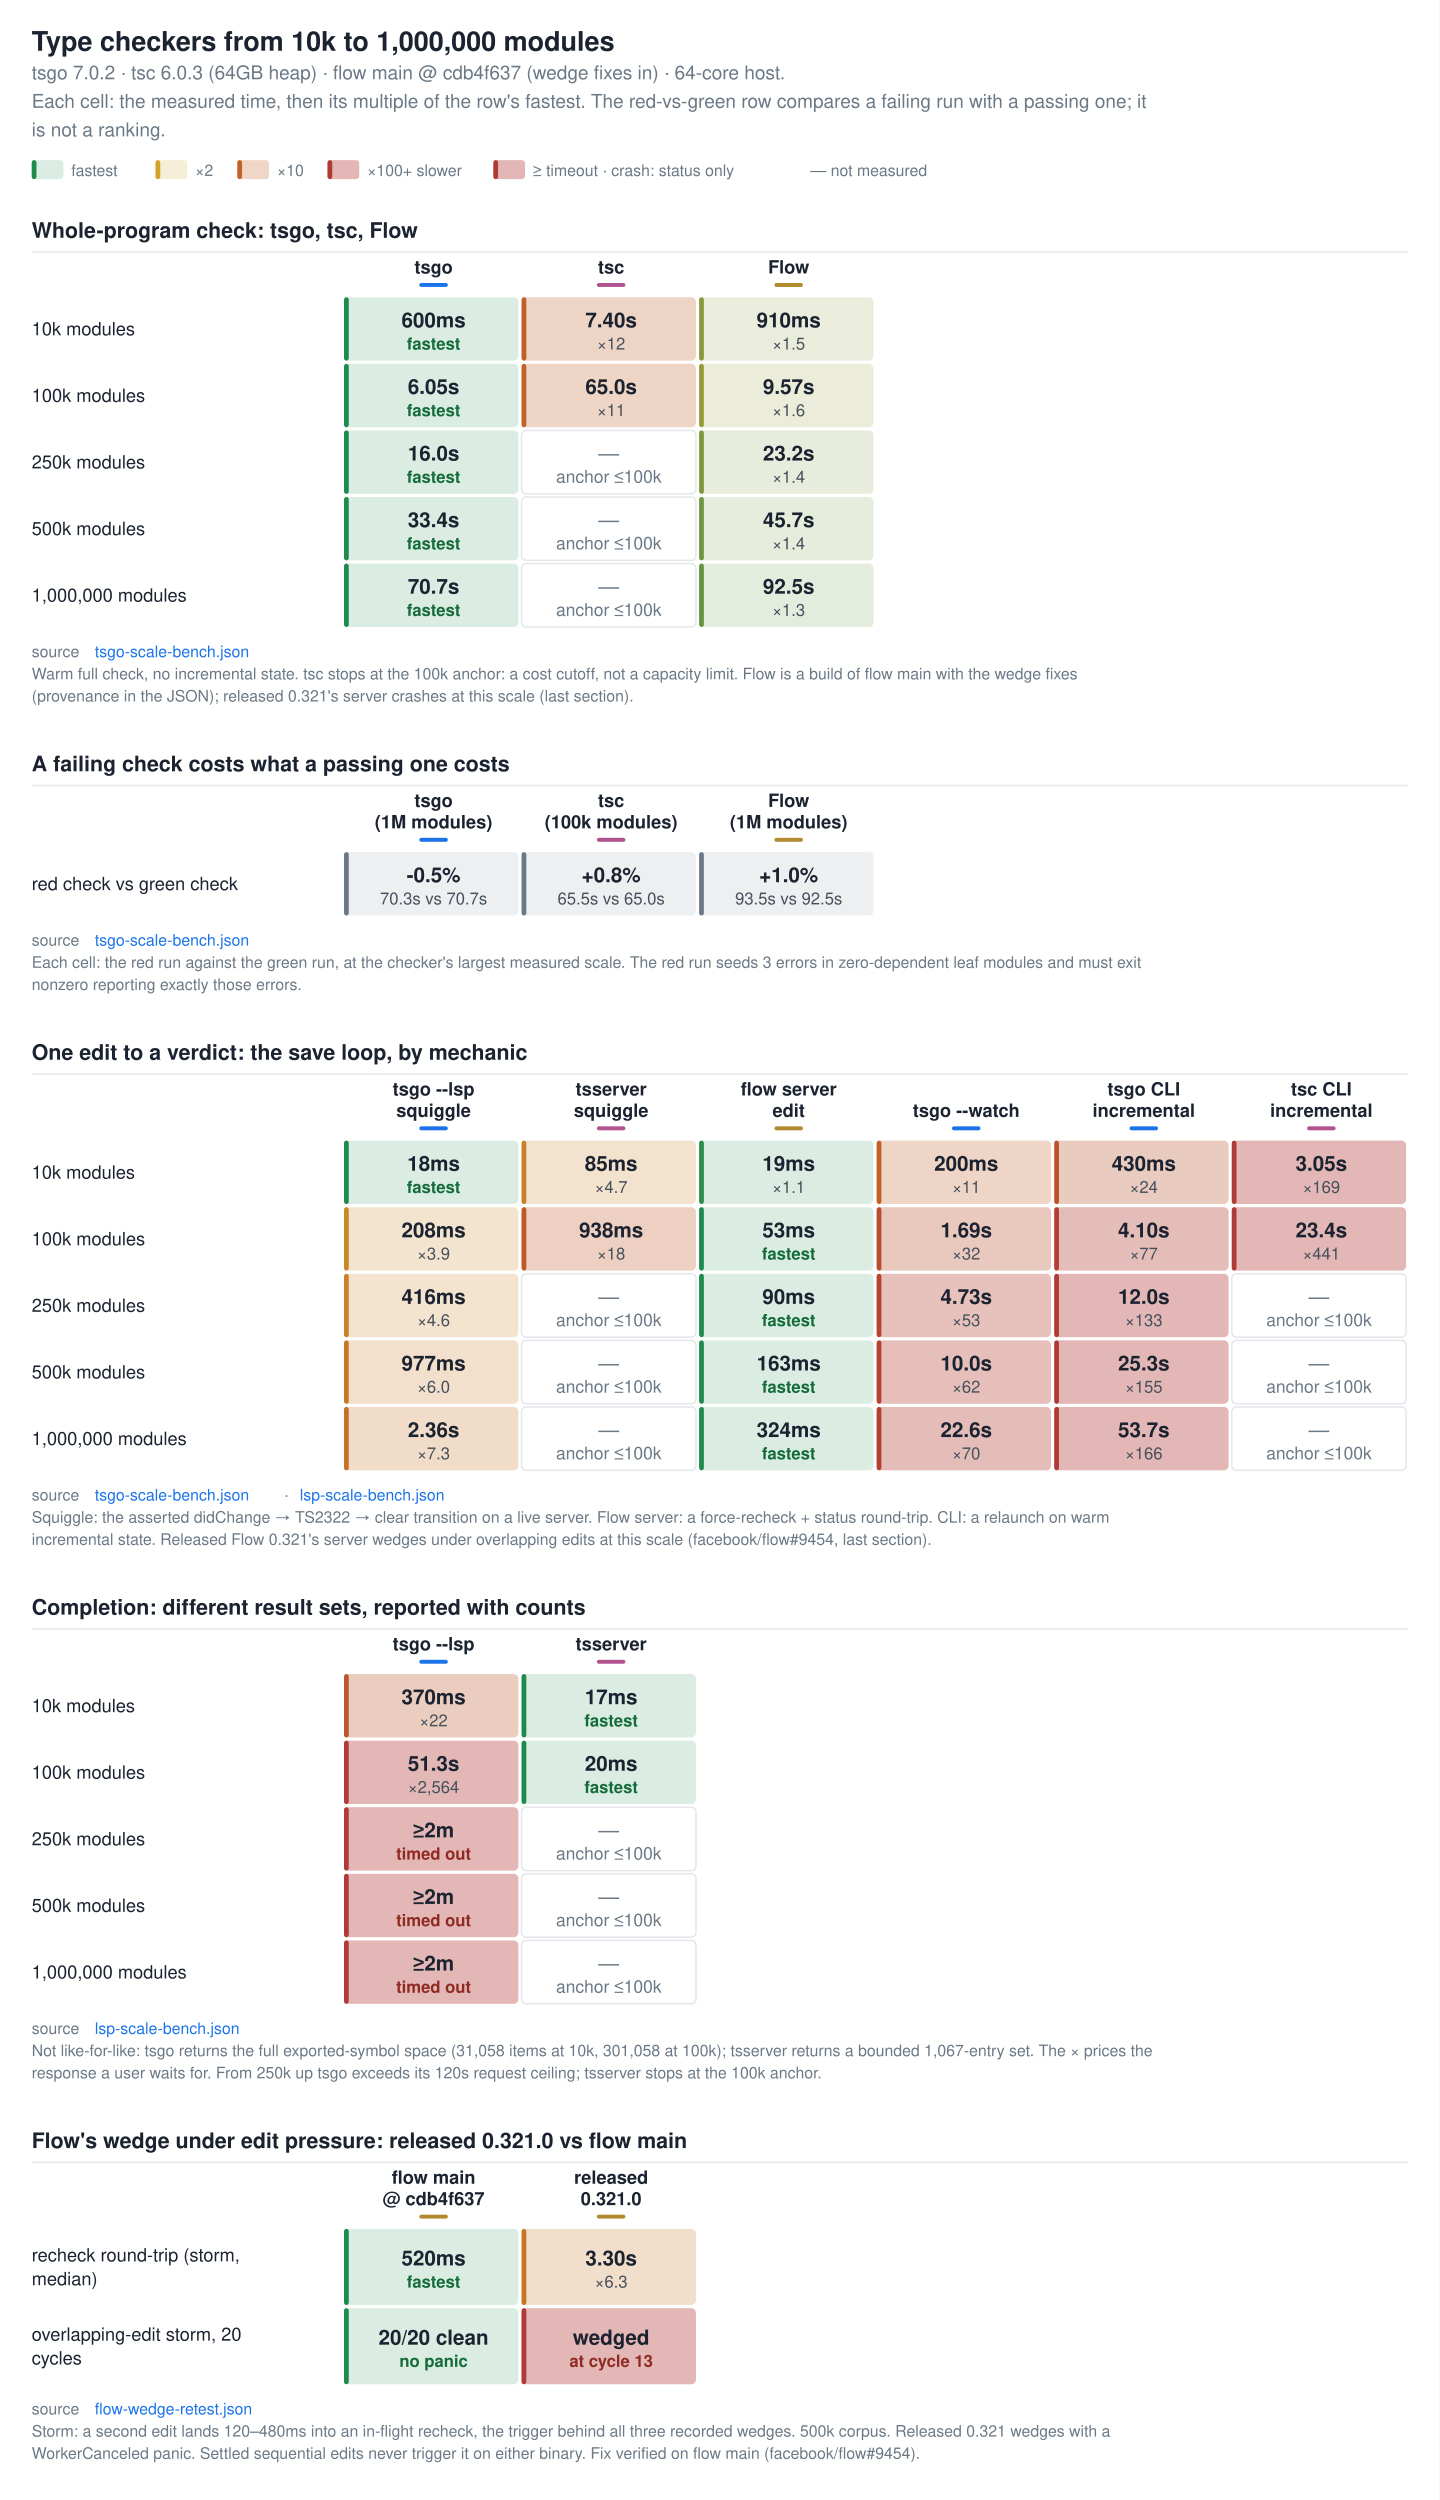
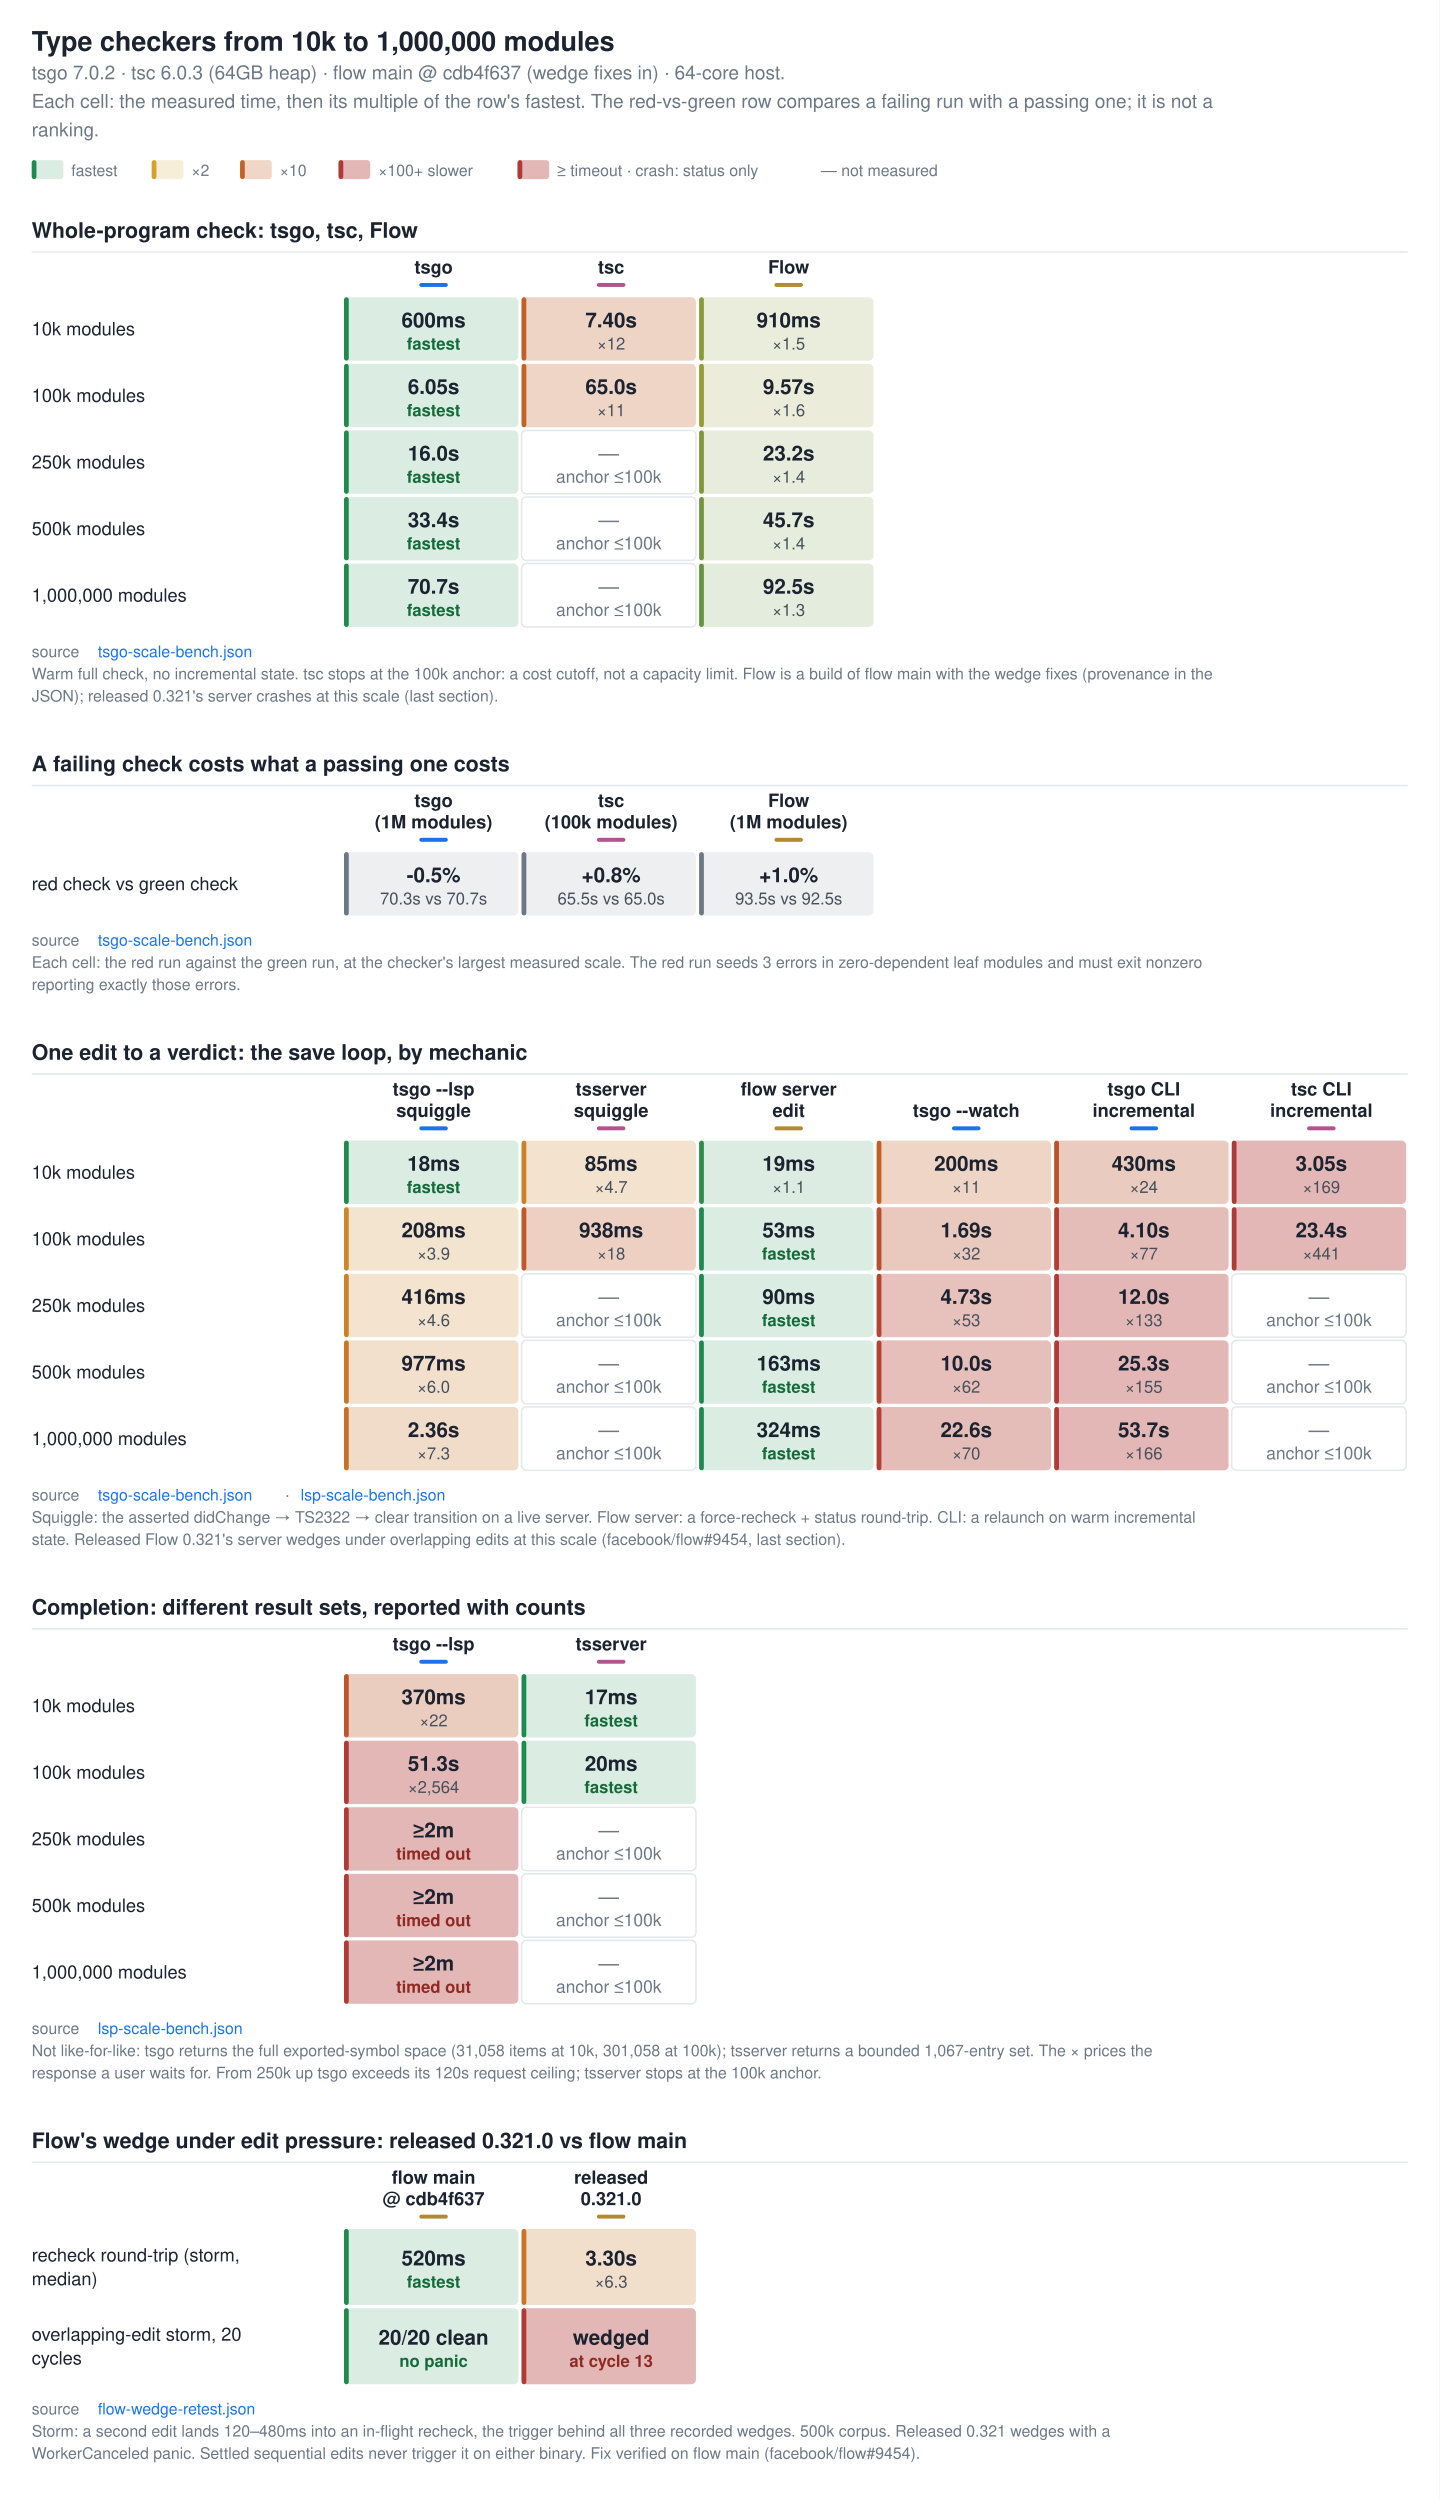
<svg xmlns="http://www.w3.org/2000/svg" width="908" height="1577" viewBox="0 0 908 1577" role="img" aria-label="Type checkers at scale, 10k to one million modules: whole-program check (tsgo vs tsc vs Flow), the red-gate premium, the one-edit save loop by mechanic, completion, and Flow's wedge under edit pressure; each cell shows its measured time and its multiple of the row's fastest." font-family="system-ui,-apple-system,Segoe UI,Helvetica,Arial,sans-serif" style="font-variant-numeric:tabular-nums">
  <style>@media (prefers-color-scheme: dark){
rect[fill="#ffffff"]{fill:#0d1117}
text[fill="#1c2330"]{fill:#e2e7ec}
text[fill="#6b7885"]{fill:#9aa6b1}
text[fill="#1a73e8"]{fill:#6ba3f5}
line[stroke="#e4e8ec"]{stroke:#2b333c}
rect[stroke="#e4e8ec"]{stroke:#39424c}
rect[fill="#e4e8ec"]{fill:#2b333c}
line[stroke="#6b7885"],path[stroke="#6b7885"],polyline[stroke="#6b7885"]{stroke:#8b98a4}
path[fill="#6b7885"]{fill:#8b98a4}
- rect[fill="#eef3fb"]{fill:#1f2f45}rect[stroke="#b9cdec"]{stroke:#3d5a85}
- rect[fill="#f0faf5"]{fill:#173029}rect[stroke="#a9d8bd"]{stroke:#2e6b52}
- rect[fill="#fdf3ef"]{fill:#331f18}rect[stroke="#e4b9a6"]{stroke:#7a4630}
- rect[fill="#fbf6e9"]{fill:#c9a13b;fill-opacity:.14}rect[stroke="#eee3bb"]{stroke:#7a6224}
- rect[fill="#e4b9a6"]{fill:#7a4630}
+ line[stroke="#8794a1"],path[stroke="#8794a1"],polyline[stroke="#8794a1"]{stroke:#6f7c88}
+ path[fill="#8794a1"]{fill:#6f7c88}
+ circle[stroke="#8794a1"]{stroke:#6f7c88}rect[stroke="#8794a1"]{stroke:#6f7c88}circle[fill="#8794a1"]{fill:#6f7c88}
+ rect[fill="#f3f6fb"]{fill:#172435}rect[stroke="#c5d4ea"]{stroke:#34507a}rect[fill="#c5d4ea"]{fill:#34507a}
+ rect[fill="#f1f9f4"]{fill:#13281f}rect[stroke="#b2d8c1"]{stroke:#2c6049}rect[fill="#b2d8c1"]{fill:#2c6049}
+ rect[fill="#fcf4f0"]{fill:#2b1b15}rect[stroke="#e2c0b0"]{stroke:#6c4232}rect[fill="#e2c0b0"]{fill:#6c4232}
+ rect[fill="#fbf7ea"]{fill:#2a2414}rect[stroke="#e6d8a8"]{stroke:#6e5a24}rect[fill="#e6d8a8"]{fill:#6e5a24}
+ rect[fill="#eff1f4"]{fill:#1a2029}rect[stroke="#b8c0ca"]{stroke:#465260}rect[fill="#b8c0ca"]{fill:#465260}
+ rect[fill="#e8f4f6"]{fill:#0f2529}rect[stroke="#a6d0d9"]{stroke:#2a6470}rect[fill="#a6d0d9"]{fill:#2a6470}
+ rect[fill="#3f4b5b"]{fill:#c3cfdc}
+ circle[fill="#ffffff"]{fill:#0d1117}
text[fill="#146b3a"]{fill:#5cc48c}
text[fill="#46505b"]{fill:#aab4be}
text[fill="#8f2a23"]{fill:#f0847b}
polyline[stroke="#3a4656"]{stroke:#a7b6c8}circle[fill="#3a4656"],rect[fill="#3a4656"]{fill:#a7b6c8}
text[fill="#3a4656"]{fill:#a7b6c8}
}</style>
  <rect width="908" height="1577" fill="#ffffff" />
  <text x="20" y="32" font-size="17" fill="#1c2330" font-weight="650">Type checkers from 10k to 1,000,000 modules</text>
  <text x="20" y="50" font-size="12" fill="#6b7885">tsgo 7.0.2 · tsc 6.0.3 (64GB heap) · flow main @ cdb4f637 (wedge fixes in) · 64-core host.</text>
-   <text x="20" y="68" font-size="12" fill="#6b7885">Each cell: the measured time, then its multiple of the row's fastest. The red-vs-green row compares a failing run with a passing one; it</text>
-   <text x="20" y="86" font-size="12" fill="#6b7885">is not a ranking.</text>
+   <text x="20" y="68" font-size="12" fill="#6b7885">Each cell: the measured time, then its multiple of the row's fastest. The red-vs-green row compares a failing run with a passing one; it is not a</text>
+   <text x="20" y="86" font-size="12" fill="#6b7885">ranking.</text>
  <rect x="20" y="101" width="20" height="12" rx="2" fill="rgba(31,138,77,0.16)" />
  <rect x="20" y="101" width="3" height="12" rx="1.5" fill="rgb(31,138,77)" />
  <text x="45" y="111" font-size="10" fill="#6b7885">fastest</text>
-   <rect x="98.1" y="101" width="20" height="12" rx="2" fill="rgba(209,163,43,0.19)" />
-   <rect x="98.1" y="101" width="3" height="12" rx="1.5" fill="rgb(209,163,43)" />
-   <text x="123.1" y="111" font-size="10" fill="#6b7885">×2</text>
-   <rect x="149.7" y="101" width="20" height="12" rx="2" fill="rgba(194,99,37,0.26)" />
-   <rect x="149.7" y="101" width="3" height="12" rx="1.5" fill="rgb(194,99,37)" />
-   <text x="174.7" y="111" font-size="10" fill="#6b7885">×10</text>
-   <rect x="206.6" y="101" width="20" height="12" rx="2" fill="rgba(176,58,54,0.36)" />
-   <rect x="206.6" y="101" width="3" height="12" rx="1.5" fill="rgb(176,58,54)" />
-   <text x="231.6" y="111" font-size="10" fill="#6b7885">×100+ slower</text>
-   <rect x="311.2" y="101" width="20" height="12" rx="2" fill="rgba(176,58,54,0.36)" />
-   <rect x="311.2" y="101" width="3" height="12" rx="1.5" fill="rgb(176,58,54)" />
-   <text x="336.2" y="111" font-size="10" fill="#6b7885">≥ timeout · crash: status only</text>
-   <text x="511.2" y="111" font-size="10" fill="#6b7885">—  not measured</text>
+   <rect x="95.68" y="101" width="20" height="12" rx="2" fill="rgba(209,163,43,0.19)" />
+   <rect x="95.68" y="101" width="3" height="12" rx="1.5" fill="rgb(209,163,43)" />
+   <text x="120.68" y="111" font-size="10" fill="#6b7885">×2</text>
+   <rect x="151.43" y="101" width="20" height="12" rx="2" fill="rgba(194,99,37,0.26)" />
+   <rect x="151.43" y="101" width="3" height="12" rx="1.5" fill="rgb(194,99,37)" />
+   <text x="176.43" y="111" font-size="10" fill="#6b7885">×10</text>
+   <rect x="213.55" y="101" width="20" height="12" rx="2" fill="rgba(176,58,54,0.36)" />
+   <rect x="213.55" y="101" width="3" height="12" rx="1.5" fill="rgb(176,58,54)" />
+   <text x="238.55" y="111" font-size="10" fill="#6b7885">×100+ slower</text>
+   <rect x="326.46" y="101" width="20" height="12" rx="2" fill="rgba(176,58,54,0.36)" />
+   <rect x="326.46" y="101" width="3" height="12" rx="1.5" fill="rgb(176,58,54)" />
+   <text x="351.46" y="111" font-size="10" fill="#6b7885">≥ timeout · crash: status only</text>
+   <text x="517.863" y="111" font-size="10" fill="#6b7885">—  not measured</text>
  <text x="20" y="150" font-size="13.5" fill="#1c2330" font-weight="650">Whole-program check: tsgo, tsc, Flow</text>
  <line x1="20" y1="159" x2="888" y2="159" stroke="#e4e8ec" />
  <text x="273.5" y="172.5" font-size="11.5" fill="#1c2330" font-weight="650" text-anchor="middle">tsgo</text>
  <rect x="264.5" y="178.5" width="18" height="2.5" rx="1.25" fill="#1a73e8" />
  <text x="385.5" y="172.5" font-size="11.5" fill="#1c2330" font-weight="650" text-anchor="middle">tsc</text>
  <rect x="376.5" y="178.5" width="18" height="2.5" rx="1.25" fill="#b2538f" />
  <text x="497.5" y="172.5" font-size="11.5" fill="#1c2330" font-weight="650" text-anchor="middle">Flow</text>
  <rect x="488.5" y="178.5" width="18" height="2.5" rx="1.25" fill="#b28a2f" />
  <text x="20" y="211.5" font-size="11.5" fill="#1c2330">10k modules</text>
  <rect x="217" y="187.5" width="110" height="40" rx="3" fill="rgba(31,138,77,0.16)" />
  <rect x="217" y="187.5" width="3" height="40" rx="1.5" fill="rgb(31,138,77)" />
  <text x="273.5" y="206.5" font-size="13" fill="#1c2330" font-weight="650" text-anchor="middle">600ms</text>
  <text x="273.5" y="220.5" font-size="10.5" fill="#146b3a" font-weight="600" text-anchor="middle">fastest</text>
  <rect x="329" y="187.5" width="110" height="40" rx="3" fill="rgba(192,95,39,0.269)" />
  <rect x="329" y="187.5" width="3" height="40" rx="1.5" fill="rgb(192,95,39)" />
  <text x="385.5" y="206.5" font-size="13" fill="#1c2330" font-weight="650" text-anchor="middle">7.40s</text>
  <text x="385.5" y="220.5" font-size="10.5" fill="#46505b" text-anchor="middle">×12</text>
  <rect x="441" y="187.5" width="110" height="40" rx="3" fill="rgba(138,153,57,0.178)" />
  <rect x="441" y="187.5" width="3" height="40" rx="1.5" fill="rgb(138,153,57)" />
  <text x="497.5" y="206.5" font-size="13" fill="#1c2330" font-weight="650" text-anchor="middle">910ms</text>
  <text x="497.5" y="220.5" font-size="10.5" fill="#46505b" text-anchor="middle">×1.5</text>
  <text x="20" y="253.5" font-size="11.5" fill="#1c2330">100k modules</text>
  <rect x="217" y="229.5" width="110" height="40" rx="3" fill="rgba(31,138,77,0.16)" />
  <rect x="217" y="229.5" width="3" height="40" rx="1.5" fill="rgb(31,138,77)" />
  <text x="273.5" y="248.5" font-size="13" fill="#1c2330" font-weight="650" text-anchor="middle">6.05s</text>
  <text x="273.5" y="262.5" font-size="10.5" fill="#146b3a" font-weight="600" text-anchor="middle">fastest</text>
  <rect x="329" y="229.5" width="110" height="40" rx="3" fill="rgba(193,98,38,0.263)" />
  <rect x="329" y="229.5" width="3" height="40" rx="1.5" fill="rgb(193,98,38)" />
  <text x="385.5" y="248.5" font-size="13" fill="#1c2330" font-weight="650" text-anchor="middle">65.0s</text>
  <text x="385.5" y="262.5" font-size="10.5" fill="#46505b" text-anchor="middle">×11</text>
  <rect x="441" y="229.5" width="110" height="40" rx="3" fill="rgba(149,155,55,0.18)" />
  <rect x="441" y="229.5" width="3" height="40" rx="1.5" fill="rgb(149,155,55)" />
  <text x="497.5" y="248.5" font-size="13" fill="#1c2330" font-weight="650" text-anchor="middle">9.57s</text>
  <text x="497.5" y="262.5" font-size="10.5" fill="#46505b" text-anchor="middle">×1.6</text>
  <text x="20" y="295.5" font-size="11.5" fill="#1c2330">250k modules</text>
  <rect x="217" y="271.5" width="110" height="40" rx="3" fill="rgba(31,138,77,0.16)" />
  <rect x="217" y="271.5" width="3" height="40" rx="1.5" fill="rgb(31,138,77)" />
  <text x="273.5" y="290.5" font-size="13" fill="#1c2330" font-weight="650" text-anchor="middle">16.0s</text>
  <text x="273.5" y="304.5" font-size="10.5" fill="#146b3a" font-weight="600" text-anchor="middle">fastest</text>
  <rect x="329" y="271.5" width="110" height="40" rx="3" fill="none" stroke="#e4e8ec" />
  <text x="384" y="290.5" font-size="13" fill="#6b7885" text-anchor="middle">—</text>
  <text x="384" y="304.5" font-size="11" fill="#6b7885" text-anchor="middle">anchor ≤100k</text>
  <rect x="441" y="271.5" width="110" height="40" rx="3" fill="rgba(126,151,59,0.176)" />
  <rect x="441" y="271.5" width="3" height="40" rx="1.5" fill="rgb(126,151,59)" />
  <text x="497.5" y="290.5" font-size="13" fill="#1c2330" font-weight="650" text-anchor="middle">23.2s</text>
  <text x="497.5" y="304.5" font-size="10.5" fill="#46505b" text-anchor="middle">×1.4</text>
  <text x="20" y="337.5" font-size="11.5" fill="#1c2330">500k modules</text>
  <rect x="217" y="313.5" width="110" height="40" rx="3" fill="rgba(31,138,77,0.16)" />
  <rect x="217" y="313.5" width="3" height="40" rx="1.5" fill="rgb(31,138,77)" />
  <text x="273.5" y="332.5" font-size="13" fill="#1c2330" font-weight="650" text-anchor="middle">33.4s</text>
  <text x="273.5" y="346.5" font-size="10.5" fill="#146b3a" font-weight="600" text-anchor="middle">fastest</text>
  <rect x="329" y="313.5" width="110" height="40" rx="3" fill="none" stroke="#e4e8ec" />
  <text x="384" y="332.5" font-size="13" fill="#6b7885" text-anchor="middle">—</text>
  <text x="384" y="346.5" font-size="11" fill="#6b7885" text-anchor="middle">anchor ≤100k</text>
  <rect x="441" y="313.5" width="110" height="40" rx="3" fill="rgba(112,149,62,0.174)" />
  <rect x="441" y="313.5" width="3" height="40" rx="1.5" fill="rgb(112,149,62)" />
  <text x="497.5" y="332.5" font-size="13" fill="#1c2330" font-weight="650" text-anchor="middle">45.7s</text>
  <text x="497.5" y="346.5" font-size="10.5" fill="#46505b" text-anchor="middle">×1.4</text>
  <text x="20" y="379.5" font-size="11.5" fill="#1c2330">1,000,000 modules</text>
  <rect x="217" y="355.5" width="110" height="40" rx="3" fill="rgba(31,138,77,0.16)" />
  <rect x="217" y="355.5" width="3" height="40" rx="1.5" fill="rgb(31,138,77)" />
  <text x="273.5" y="374.5" font-size="13" fill="#1c2330" font-weight="650" text-anchor="middle">70.7s</text>
  <text x="273.5" y="388.5" font-size="10.5" fill="#146b3a" font-weight="600" text-anchor="middle">fastest</text>
  <rect x="329" y="355.5" width="110" height="40" rx="3" fill="none" stroke="#e4e8ec" />
  <text x="384" y="374.5" font-size="13" fill="#6b7885" text-anchor="middle">—</text>
  <text x="384" y="388.5" font-size="11" fill="#6b7885" text-anchor="middle">anchor ≤100k</text>
  <rect x="441" y="355.5" width="110" height="40" rx="3" fill="rgba(100,148,64,0.172)" />
  <rect x="441" y="355.5" width="3" height="40" rx="1.5" fill="rgb(100,148,64)" />
  <text x="497.5" y="374.5" font-size="13" fill="#1c2330" font-weight="650" text-anchor="middle">92.5s</text>
  <text x="497.5" y="388.5" font-size="10.5" fill="#46505b" text-anchor="middle">×1.3</text>
  <text x="20" y="414.5" font-size="10" fill="#6b7885">source</text>
  <a href="../../bench/tsgo-scale-bench.json">
-     <text x="59.8" y="414.5" font-size="10" fill="#1a73e8">tsgo-scale-bench.json</text>
-   </a>
-   <text x="20" y="428.5" font-size="10" fill="#6b7885">Warm full check, no incremental state. tsc stops at the 100k anchor: a cost cutoff, not a capacity limit. Flow is a build of flow main with the wedge fixes</text>
-   <text x="20" y="442.5" font-size="10" fill="#6b7885">(provenance in the JSON); released 0.321's server crashes at this scale (last section).</text>
+     <text x="61.74" y="414.5" font-size="10" fill="#1a73e8">tsgo-scale-bench.json</text>
+   </a>
+   <text x="20" y="428.5" font-size="10" fill="#6b7885">Warm full check, no incremental state. tsc stops at the 100k anchor: a cost cutoff, not a capacity limit. Flow is a build of flow main with the wedge fixes (provenance in the</text>
+   <text x="20" y="442.5" font-size="10" fill="#6b7885">JSON); released 0.321's server crashes at this scale (last section).</text>
  <text x="20" y="486.5" font-size="13.5" fill="#1c2330" font-weight="650">A failing check costs what a passing one costs</text>
  <line x1="20" y1="495.5" x2="888" y2="495.5" stroke="#e4e8ec" />
  <text x="273.5" y="509" font-size="11.5" fill="#1c2330" font-weight="650" text-anchor="middle">tsgo</text>
  <text x="273.5" y="522.5" font-size="11.5" fill="#1c2330" font-weight="650" text-anchor="middle">(1M modules)</text>
  <rect x="264.5" y="528.5" width="18" height="2.5" rx="1.25" fill="#1a73e8" />
  <text x="385.5" y="509" font-size="11.5" fill="#1c2330" font-weight="650" text-anchor="middle">tsc</text>
  <text x="385.5" y="522.5" font-size="11.5" fill="#1c2330" font-weight="650" text-anchor="middle">(100k modules)</text>
  <rect x="376.5" y="528.5" width="18" height="2.5" rx="1.25" fill="#b2538f" />
  <text x="497.5" y="509" font-size="11.5" fill="#1c2330" font-weight="650" text-anchor="middle">Flow</text>
  <text x="497.5" y="522.5" font-size="11.5" fill="#1c2330" font-weight="650" text-anchor="middle">(1M modules)</text>
  <rect x="488.5" y="528.5" width="18" height="2.5" rx="1.25" fill="#b28a2f" />
  <text x="20" y="561.5" font-size="11.5" fill="#1c2330">red check vs green check</text>
  <rect x="217" y="537.5" width="110" height="40" rx="3" fill="rgba(107,120,133,0.12)" />
  <rect x="217" y="537.5" width="3" height="40" rx="1.5" fill="rgb(107,120,133)" />
  <text x="273.5" y="556.5" font-size="13" fill="#1c2330" font-weight="650" text-anchor="middle">-0.5%</text>
  <text x="273.5" y="570.5" font-size="10.5" fill="#46505b" text-anchor="middle">70.3s vs 70.7s</text>
  <rect x="329" y="537.5" width="110" height="40" rx="3" fill="rgba(107,120,133,0.12)" />
  <rect x="329" y="537.5" width="3" height="40" rx="1.5" fill="rgb(107,120,133)" />
  <text x="385.5" y="556.5" font-size="13" fill="#1c2330" font-weight="650" text-anchor="middle">+0.8%</text>
  <text x="385.5" y="570.5" font-size="10.5" fill="#46505b" text-anchor="middle">65.5s vs 65.0s</text>
  <rect x="441" y="537.5" width="110" height="40" rx="3" fill="rgba(107,120,133,0.12)" />
  <rect x="441" y="537.5" width="3" height="40" rx="1.5" fill="rgb(107,120,133)" />
  <text x="497.5" y="556.5" font-size="13" fill="#1c2330" font-weight="650" text-anchor="middle">+1.0%</text>
  <text x="497.5" y="570.5" font-size="10.5" fill="#46505b" text-anchor="middle">93.5s vs 92.5s</text>
  <text x="20" y="596.5" font-size="10" fill="#6b7885">source</text>
  <a href="../../bench/tsgo-scale-bench.json">
-     <text x="59.8" y="596.5" font-size="10" fill="#1a73e8">tsgo-scale-bench.json</text>
-   </a>
-   <text x="20" y="610.5" font-size="10" fill="#6b7885">Each cell: the red run against the green run, at the checker's largest measured scale. The red run seeds 3 errors in zero-dependent leaf modules and must exit</text>
-   <text x="20" y="624.5" font-size="10" fill="#6b7885">nonzero reporting exactly those errors.</text>
+     <text x="61.74" y="596.5" font-size="10" fill="#1a73e8">tsgo-scale-bench.json</text>
+   </a>
+   <text x="20" y="610.5" font-size="10" fill="#6b7885">Each cell: the red run against the green run, at the checker's largest measured scale. The red run seeds 3 errors in zero-dependent leaf modules and must exit nonzero</text>
+   <text x="20" y="624.5" font-size="10" fill="#6b7885">reporting exactly those errors.</text>
  <text x="20" y="668.5" font-size="13.5" fill="#1c2330" font-weight="650">One edit to a verdict: the save loop, by mechanic</text>
  <line x1="20" y1="677.5" x2="888" y2="677.5" stroke="#e4e8ec" />
  <text x="273.5" y="691" font-size="11.5" fill="#1c2330" font-weight="650" text-anchor="middle">tsgo --lsp</text>
  <text x="273.5" y="704.5" font-size="11.5" fill="#1c2330" font-weight="650" text-anchor="middle">squiggle</text>
  <rect x="264.5" y="710.5" width="18" height="2.5" rx="1.25" fill="#1a73e8" />
  <text x="385.5" y="691" font-size="11.5" fill="#1c2330" font-weight="650" text-anchor="middle">tsserver</text>
  <text x="385.5" y="704.5" font-size="11.5" fill="#1c2330" font-weight="650" text-anchor="middle">squiggle</text>
  <rect x="376.5" y="710.5" width="18" height="2.5" rx="1.25" fill="#b2538f" />
  <text x="497.5" y="691" font-size="11.5" fill="#1c2330" font-weight="650" text-anchor="middle">flow server</text>
  <text x="497.5" y="704.5" font-size="11.5" fill="#1c2330" font-weight="650" text-anchor="middle">edit</text>
  <rect x="488.5" y="710.5" width="18" height="2.5" rx="1.25" fill="#b28a2f" />
  <text x="609.5" y="704.5" font-size="11.5" fill="#1c2330" font-weight="650" text-anchor="middle">tsgo --watch</text>
  <rect x="600.5" y="710.5" width="18" height="2.5" rx="1.25" fill="#1a73e8" />
  <text x="721.5" y="691" font-size="11.5" fill="#1c2330" font-weight="650" text-anchor="middle">tsgo CLI</text>
  <text x="721.5" y="704.5" font-size="11.5" fill="#1c2330" font-weight="650" text-anchor="middle">incremental</text>
  <rect x="712.5" y="710.5" width="18" height="2.5" rx="1.25" fill="#1a73e8" />
  <text x="833.5" y="691" font-size="11.5" fill="#1c2330" font-weight="650" text-anchor="middle">tsc CLI</text>
  <text x="833.5" y="704.5" font-size="11.5" fill="#1c2330" font-weight="650" text-anchor="middle">incremental</text>
  <rect x="824.5" y="710.5" width="18" height="2.5" rx="1.25" fill="#b2538f" />
  <text x="20" y="743.5" font-size="11.5" fill="#1c2330">10k modules</text>
  <rect x="217" y="719.5" width="110" height="40" rx="3" fill="rgba(31,138,77,0.16)" />
  <rect x="217" y="719.5" width="3" height="40" rx="1.5" fill="rgb(31,138,77)" />
  <text x="273.5" y="738.5" font-size="13" fill="#1c2330" font-weight="650" text-anchor="middle">18ms</text>
  <text x="273.5" y="752.5" font-size="10.5" fill="#146b3a" font-weight="600" text-anchor="middle">fastest</text>
  <rect x="329" y="719.5" width="110" height="40" rx="3" fill="rgba(201,129,40,0.227)" />
  <rect x="329" y="719.5" width="3" height="40" rx="1.5" fill="rgb(201,129,40)" />
  <text x="385.5" y="738.5" font-size="13" fill="#1c2330" font-weight="650" text-anchor="middle">85ms</text>
  <text x="385.5" y="752.5" font-size="10.5" fill="#46505b" text-anchor="middle">×4.7</text>
  <rect x="441" y="719.5" width="110" height="40" rx="3" fill="rgba(45,140,74,0.162)" />
  <rect x="441" y="719.5" width="3" height="40" rx="1.5" fill="rgb(45,140,74)" />
  <text x="497.5" y="738.5" font-size="13" fill="#1c2330" font-weight="650" text-anchor="middle">19ms</text>
  <text x="497.5" y="752.5" font-size="10.5" fill="#46505b" text-anchor="middle">×1.1</text>
  <rect x="553" y="719.5" width="110" height="40" rx="3" fill="rgba(193,97,38,0.265)" />
  <rect x="553" y="719.5" width="3" height="40" rx="1.5" fill="rgb(193,97,38)" />
  <text x="609.5" y="738.5" font-size="13" fill="#1c2330" font-weight="650" text-anchor="middle">200ms</text>
  <text x="609.5" y="752.5" font-size="10.5" fill="#46505b" text-anchor="middle">×11</text>
  <rect x="665" y="719.5" width="110" height="40" rx="3" fill="rgba(187,83,43,0.298)" />
  <rect x="665" y="719.5" width="3" height="40" rx="1.5" fill="rgb(187,83,43)" />
  <text x="721.5" y="738.5" font-size="13" fill="#1c2330" font-weight="650" text-anchor="middle">430ms</text>
  <text x="721.5" y="752.5" font-size="10.5" fill="#46505b" text-anchor="middle">×24</text>
  <rect x="777" y="719.5" width="110" height="40" rx="3" fill="rgba(176,58,54,0.36)" />
  <rect x="777" y="719.5" width="3" height="40" rx="1.5" fill="rgb(176,58,54)" />
  <text x="833.5" y="738.5" font-size="13" fill="#1c2330" font-weight="650" text-anchor="middle">3.05s</text>
  <text x="833.5" y="752.5" font-size="10.5" fill="#46505b" text-anchor="middle">×169</text>
  <text x="20" y="785.5" font-size="11.5" fill="#1c2330">100k modules</text>
  <rect x="217" y="761.5" width="110" height="40" rx="3" fill="rgba(203,136,40,0.219)" />
  <rect x="217" y="761.5" width="3" height="40" rx="1.5" fill="rgb(203,136,40)" />
  <text x="273.5" y="780.5" font-size="13" fill="#1c2330" font-weight="650" text-anchor="middle">208ms</text>
  <text x="273.5" y="794.5" font-size="10.5" fill="#46505b" text-anchor="middle">×3.9</text>
  <rect x="329" y="761.5" width="110" height="40" rx="3" fill="rgba(190,89,41,0.285)" />
  <rect x="329" y="761.5" width="3" height="40" rx="1.5" fill="rgb(190,89,41)" />
  <text x="385.5" y="780.5" font-size="13" fill="#1c2330" font-weight="650" text-anchor="middle">938ms</text>
  <text x="385.5" y="794.5" font-size="10.5" fill="#46505b" text-anchor="middle">×18</text>
  <rect x="441" y="761.5" width="110" height="40" rx="3" fill="rgba(31,138,77,0.16)" />
  <rect x="441" y="761.5" width="3" height="40" rx="1.5" fill="rgb(31,138,77)" />
  <text x="497.5" y="780.5" font-size="13" fill="#1c2330" font-weight="650" text-anchor="middle">53ms</text>
  <text x="497.5" y="794.5" font-size="10.5" fill="#146b3a" font-weight="600" text-anchor="middle">fastest</text>
  <rect x="553" y="761.5" width="110" height="40" rx="3" fill="rgba(185,78,46,0.31)" />
  <rect x="553" y="761.5" width="3" height="40" rx="1.5" fill="rgb(185,78,46)" />
  <text x="609.5" y="780.5" font-size="13" fill="#1c2330" font-weight="650" text-anchor="middle">1.69s</text>
  <text x="609.5" y="794.5" font-size="10.5" fill="#46505b" text-anchor="middle">×32</text>
  <rect x="665" y="761.5" width="110" height="40" rx="3" fill="rgba(178,63,52,0.349)" />
  <rect x="665" y="761.5" width="3" height="40" rx="1.5" fill="rgb(178,63,52)" />
  <text x="721.5" y="780.5" font-size="13" fill="#1c2330" font-weight="650" text-anchor="middle">4.10s</text>
  <text x="721.5" y="794.5" font-size="10.5" fill="#46505b" text-anchor="middle">×77</text>
  <rect x="777" y="761.5" width="110" height="40" rx="3" fill="rgba(176,58,54,0.36)" />
  <rect x="777" y="761.5" width="3" height="40" rx="1.5" fill="rgb(176,58,54)" />
  <text x="833.5" y="780.5" font-size="13" fill="#1c2330" font-weight="650" text-anchor="middle">23.4s</text>
  <text x="833.5" y="794.5" font-size="10.5" fill="#46505b" text-anchor="middle">×441</text>
  <text x="20" y="827.5" font-size="11.5" fill="#1c2330">250k modules</text>
  <rect x="217" y="803.5" width="110" height="40" rx="3" fill="rgba(201,130,40,0.226)" />
  <rect x="217" y="803.5" width="3" height="40" rx="1.5" fill="rgb(201,130,40)" />
  <text x="273.5" y="822.5" font-size="13" fill="#1c2330" font-weight="650" text-anchor="middle">416ms</text>
  <text x="273.5" y="836.5" font-size="10.5" fill="#46505b" text-anchor="middle">×4.6</text>
  <rect x="329" y="803.5" width="110" height="40" rx="3" fill="none" stroke="#e4e8ec" />
  <text x="384" y="822.5" font-size="13" fill="#6b7885" text-anchor="middle">—</text>
  <text x="384" y="836.5" font-size="11" fill="#6b7885" text-anchor="middle">anchor ≤100k</text>
  <rect x="441" y="803.5" width="110" height="40" rx="3" fill="rgba(31,138,77,0.16)" />
  <rect x="441" y="803.5" width="3" height="40" rx="1.5" fill="rgb(31,138,77)" />
  <text x="497.5" y="822.5" font-size="13" fill="#1c2330" font-weight="650" text-anchor="middle">90ms</text>
  <text x="497.5" y="836.5" font-size="10.5" fill="#146b3a" font-weight="600" text-anchor="middle">fastest</text>
  <rect x="553" y="803.5" width="110" height="40" rx="3" fill="rgba(181,69,49,0.332)" />
  <rect x="553" y="803.5" width="3" height="40" rx="1.5" fill="rgb(181,69,49)" />
  <text x="609.5" y="822.5" font-size="13" fill="#1c2330" font-weight="650" text-anchor="middle">4.73s</text>
  <text x="609.5" y="836.5" font-size="10.5" fill="#46505b" text-anchor="middle">×53</text>
  <rect x="665" y="803.5" width="110" height="40" rx="3" fill="rgba(176,58,54,0.36)" />
  <rect x="665" y="803.5" width="3" height="40" rx="1.5" fill="rgb(176,58,54)" />
  <text x="721.5" y="822.5" font-size="13" fill="#1c2330" font-weight="650" text-anchor="middle">12.0s</text>
  <text x="721.5" y="836.5" font-size="10.5" fill="#46505b" text-anchor="middle">×133</text>
  <rect x="777" y="803.5" width="110" height="40" rx="3" fill="none" stroke="#e4e8ec" />
  <text x="832" y="822.5" font-size="13" fill="#6b7885" text-anchor="middle">—</text>
  <text x="832" y="836.5" font-size="11" fill="#6b7885" text-anchor="middle">anchor ≤100k</text>
  <text x="20" y="869.5" font-size="11.5" fill="#1c2330">500k modules</text>
  <rect x="217" y="845.5" width="110" height="40" rx="3" fill="rgba(199,119,39,0.238)" />
  <rect x="217" y="845.5" width="3" height="40" rx="1.5" fill="rgb(199,119,39)" />
  <text x="273.5" y="864.5" font-size="13" fill="#1c2330" font-weight="650" text-anchor="middle">977ms</text>
  <text x="273.5" y="878.5" font-size="10.5" fill="#46505b" text-anchor="middle">×6.0</text>
  <rect x="329" y="845.5" width="110" height="40" rx="3" fill="none" stroke="#e4e8ec" />
  <text x="384" y="864.5" font-size="13" fill="#6b7885" text-anchor="middle">—</text>
  <text x="384" y="878.5" font-size="11" fill="#6b7885" text-anchor="middle">anchor ≤100k</text>
  <rect x="441" y="845.5" width="110" height="40" rx="3" fill="rgba(31,138,77,0.16)" />
  <rect x="441" y="845.5" width="3" height="40" rx="1.5" fill="rgb(31,138,77)" />
  <text x="497.5" y="864.5" font-size="13" fill="#1c2330" font-weight="650" text-anchor="middle">163ms</text>
  <text x="497.5" y="878.5" font-size="10.5" fill="#146b3a" font-weight="600" text-anchor="middle">fastest</text>
  <rect x="553" y="845.5" width="110" height="40" rx="3" fill="rgba(180,67,50,0.339)" />
  <rect x="553" y="845.5" width="3" height="40" rx="1.5" fill="rgb(180,67,50)" />
  <text x="609.5" y="864.5" font-size="13" fill="#1c2330" font-weight="650" text-anchor="middle">10.0s</text>
  <text x="609.5" y="878.5" font-size="10.5" fill="#46505b" text-anchor="middle">×62</text>
  <rect x="665" y="845.5" width="110" height="40" rx="3" fill="rgba(176,58,54,0.36)" />
  <rect x="665" y="845.5" width="3" height="40" rx="1.5" fill="rgb(176,58,54)" />
  <text x="721.5" y="864.5" font-size="13" fill="#1c2330" font-weight="650" text-anchor="middle">25.3s</text>
  <text x="721.5" y="878.5" font-size="10.5" fill="#46505b" text-anchor="middle">×155</text>
  <rect x="777" y="845.5" width="110" height="40" rx="3" fill="none" stroke="#e4e8ec" />
  <text x="832" y="864.5" font-size="13" fill="#6b7885" text-anchor="middle">—</text>
  <text x="832" y="878.5" font-size="11" fill="#6b7885" text-anchor="middle">anchor ≤100k</text>
  <text x="20" y="911.5" font-size="11.5" fill="#1c2330">1,000,000 modules</text>
  <rect x="217" y="887.5" width="110" height="40" rx="3" fill="rgba(197,112,38,0.246)" />
  <rect x="217" y="887.5" width="3" height="40" rx="1.5" fill="rgb(197,112,38)" />
  <text x="273.5" y="906.5" font-size="13" fill="#1c2330" font-weight="650" text-anchor="middle">2.36s</text>
  <text x="273.5" y="920.5" font-size="10.5" fill="#46505b" text-anchor="middle">×7.3</text>
  <rect x="329" y="887.5" width="110" height="40" rx="3" fill="none" stroke="#e4e8ec" />
  <text x="384" y="906.5" font-size="13" fill="#6b7885" text-anchor="middle">—</text>
  <text x="384" y="920.5" font-size="11" fill="#6b7885" text-anchor="middle">anchor ≤100k</text>
  <rect x="441" y="887.5" width="110" height="40" rx="3" fill="rgba(31,138,77,0.16)" />
  <rect x="441" y="887.5" width="3" height="40" rx="1.5" fill="rgb(31,138,77)" />
  <text x="497.5" y="906.5" font-size="13" fill="#1c2330" font-weight="650" text-anchor="middle">324ms</text>
  <text x="497.5" y="920.5" font-size="10.5" fill="#146b3a" font-weight="600" text-anchor="middle">fastest</text>
  <rect x="553" y="887.5" width="110" height="40" rx="3" fill="rgba(179,64,51,0.344)" />
  <rect x="553" y="887.5" width="3" height="40" rx="1.5" fill="rgb(179,64,51)" />
  <text x="609.5" y="906.5" font-size="13" fill="#1c2330" font-weight="650" text-anchor="middle">22.6s</text>
  <text x="609.5" y="920.5" font-size="10.5" fill="#46505b" text-anchor="middle">×70</text>
  <rect x="665" y="887.5" width="110" height="40" rx="3" fill="rgba(176,58,54,0.36)" />
  <rect x="665" y="887.5" width="3" height="40" rx="1.5" fill="rgb(176,58,54)" />
  <text x="721.5" y="906.5" font-size="13" fill="#1c2330" font-weight="650" text-anchor="middle">53.7s</text>
  <text x="721.5" y="920.5" font-size="10.5" fill="#46505b" text-anchor="middle">×166</text>
  <rect x="777" y="887.5" width="110" height="40" rx="3" fill="none" stroke="#e4e8ec" />
  <text x="832" y="906.5" font-size="13" fill="#6b7885" text-anchor="middle">—</text>
  <text x="832" y="920.5" font-size="11" fill="#6b7885" text-anchor="middle">anchor ≤100k</text>
  <text x="20" y="946.5" font-size="10" fill="#6b7885">source</text>
  <a href="../../bench/tsgo-scale-bench.json">
-     <text x="59.8" y="946.5" font-size="10" fill="#1a73e8">tsgo-scale-bench.json</text>
-   </a>
-   <text x="179.1" y="946.5" font-size="10" fill="#6b7885">·</text>
+     <text x="61.74" y="946.5" font-size="10" fill="#1a73e8">tsgo-scale-bench.json</text>
+   </a>
+   <text x="179.646" y="946.5" font-size="10" fill="#6b7885">·</text>
  <a href="../../bench/lsp-scale-bench.json">
-     <text x="189.1" y="946.5" font-size="10" fill="#1a73e8">lsp-scale-bench.json</text>
-   </a>
-   <text x="20" y="960.5" font-size="10" fill="#6b7885">Squiggle: the asserted didChange → TS2322 → clear transition on a live server. Flow server: a force-recheck + status round-trip. CLI: a relaunch on warm</text>
-   <text x="20" y="974.5" font-size="10" fill="#6b7885">incremental state. Released Flow 0.321's server wedges under overlapping edits at this scale (facebook/flow#9454, last section).</text>
+     <text x="189.646" y="946.5" font-size="10" fill="#1a73e8">lsp-scale-bench.json</text>
+   </a>
+   <text x="20" y="960.5" font-size="10" fill="#6b7885">Squiggle: the asserted didChange → TS2322 → clear transition on a live server. Flow server: a force-recheck + status round-trip. CLI: a relaunch on warm incremental</text>
+   <text x="20" y="974.5" font-size="10" fill="#6b7885">state. Released Flow 0.321's server wedges under overlapping edits at this scale (facebook/flow#9454, last section).</text>
  <text x="20" y="1018.5" font-size="13.5" fill="#1c2330" font-weight="650">Completion: different result sets, reported with counts</text>
  <line x1="20" y1="1027.5" x2="888" y2="1027.5" stroke="#e4e8ec" />
  <text x="273.5" y="1041" font-size="11.5" fill="#1c2330" font-weight="650" text-anchor="middle">tsgo --lsp</text>
  <rect x="264.5" y="1047" width="18" height="2.5" rx="1.25" fill="#1a73e8" />
  <text x="385.5" y="1041" font-size="11.5" fill="#1c2330" font-weight="650" text-anchor="middle">tsserver</text>
  <rect x="376.5" y="1047" width="18" height="2.5" rx="1.25" fill="#b2538f" />
  <text x="20" y="1080" font-size="11.5" fill="#1c2330">10k modules</text>
  <rect x="217" y="1056" width="110" height="40" rx="3" fill="rgba(188,85,43,0.294)" />
  <rect x="217" y="1056" width="3" height="40" rx="1.5" fill="rgb(188,85,43)" />
  <text x="273.5" y="1075" font-size="13" fill="#1c2330" font-weight="650" text-anchor="middle">370ms</text>
  <text x="273.5" y="1089" font-size="10.5" fill="#46505b" text-anchor="middle">×22</text>
  <rect x="329" y="1056" width="110" height="40" rx="3" fill="rgba(31,138,77,0.16)" />
  <rect x="329" y="1056" width="3" height="40" rx="1.5" fill="rgb(31,138,77)" />
  <text x="385.5" y="1075" font-size="13" fill="#1c2330" font-weight="650" text-anchor="middle">17ms</text>
  <text x="385.5" y="1089" font-size="10.5" fill="#146b3a" font-weight="600" text-anchor="middle">fastest</text>
  <text x="20" y="1122" font-size="11.5" fill="#1c2330">100k modules</text>
  <rect x="217" y="1098" width="110" height="40" rx="3" fill="rgba(176,58,54,0.36)" />
  <rect x="217" y="1098" width="3" height="40" rx="1.5" fill="rgb(176,58,54)" />
  <text x="273.5" y="1117" font-size="13" fill="#1c2330" font-weight="650" text-anchor="middle">51.3s</text>
  <text x="273.5" y="1131" font-size="10.5" fill="#46505b" text-anchor="middle">×2,564</text>
  <rect x="329" y="1098" width="110" height="40" rx="3" fill="rgba(31,138,77,0.16)" />
  <rect x="329" y="1098" width="3" height="40" rx="1.5" fill="rgb(31,138,77)" />
  <text x="385.5" y="1117" font-size="13" fill="#1c2330" font-weight="650" text-anchor="middle">20ms</text>
  <text x="385.5" y="1131" font-size="10.5" fill="#146b3a" font-weight="600" text-anchor="middle">fastest</text>
  <text x="20" y="1164" font-size="11.5" fill="#1c2330">250k modules</text>
  <rect x="217" y="1140" width="110" height="40" rx="3" fill="rgba(176,58,54,0.36)" />
  <rect x="217" y="1140" width="3" height="40" rx="1.5" fill="rgb(176,58,54)" />
  <text x="273.5" y="1159" font-size="13" fill="#1c2330" font-weight="650" text-anchor="middle">≥2m</text>
  <text x="273.5" y="1173" font-size="10.5" fill="#8f2a23" font-weight="600" text-anchor="middle">timed out</text>
  <rect x="329" y="1140" width="110" height="40" rx="3" fill="none" stroke="#e4e8ec" />
  <text x="384" y="1159" font-size="13" fill="#6b7885" text-anchor="middle">—</text>
  <text x="384" y="1173" font-size="11" fill="#6b7885" text-anchor="middle">anchor ≤100k</text>
  <text x="20" y="1206" font-size="11.5" fill="#1c2330">500k modules</text>
  <rect x="217" y="1182" width="110" height="40" rx="3" fill="rgba(176,58,54,0.36)" />
  <rect x="217" y="1182" width="3" height="40" rx="1.5" fill="rgb(176,58,54)" />
  <text x="273.5" y="1201" font-size="13" fill="#1c2330" font-weight="650" text-anchor="middle">≥2m</text>
  <text x="273.5" y="1215" font-size="10.5" fill="#8f2a23" font-weight="600" text-anchor="middle">timed out</text>
  <rect x="329" y="1182" width="110" height="40" rx="3" fill="none" stroke="#e4e8ec" />
  <text x="384" y="1201" font-size="13" fill="#6b7885" text-anchor="middle">—</text>
  <text x="384" y="1215" font-size="11" fill="#6b7885" text-anchor="middle">anchor ≤100k</text>
  <text x="20" y="1248" font-size="11.5" fill="#1c2330">1,000,000 modules</text>
  <rect x="217" y="1224" width="110" height="40" rx="3" fill="rgba(176,58,54,0.36)" />
  <rect x="217" y="1224" width="3" height="40" rx="1.5" fill="rgb(176,58,54)" />
  <text x="273.5" y="1243" font-size="13" fill="#1c2330" font-weight="650" text-anchor="middle">≥2m</text>
  <text x="273.5" y="1257" font-size="10.5" fill="#8f2a23" font-weight="600" text-anchor="middle">timed out</text>
  <rect x="329" y="1224" width="110" height="40" rx="3" fill="none" stroke="#e4e8ec" />
  <text x="384" y="1243" font-size="13" fill="#6b7885" text-anchor="middle">—</text>
  <text x="384" y="1257" font-size="11" fill="#6b7885" text-anchor="middle">anchor ≤100k</text>
  <text x="20" y="1283" font-size="10" fill="#6b7885">source</text>
  <a href="../../bench/lsp-scale-bench.json">
-     <text x="59.8" y="1283" font-size="10" fill="#1a73e8">lsp-scale-bench.json</text>
+     <text x="61.74" y="1283" font-size="10" fill="#1a73e8">lsp-scale-bench.json</text>
  </a>
  <text x="20" y="1297" font-size="10" fill="#6b7885">Not like-for-like: tsgo returns the full exported-symbol space (31,058 items at 10k, 301,058 at 100k); tsserver returns a bounded 1,067-entry set. The × prices the</text>
  <text x="20" y="1311" font-size="10" fill="#6b7885">response a user waits for. From 250k up tsgo exceeds its 120s request ceiling; tsserver stops at the 100k anchor.</text>
  <text x="20" y="1355" font-size="13.5" fill="#1c2330" font-weight="650">Flow's wedge under edit pressure: released 0.321.0 vs flow main</text>
  <line x1="20" y1="1364" x2="888" y2="1364" stroke="#e4e8ec" />
  <text x="273.5" y="1377.5" font-size="11.5" fill="#1c2330" font-weight="650" text-anchor="middle">flow main</text>
  <text x="273.5" y="1391" font-size="11.5" fill="#1c2330" font-weight="650" text-anchor="middle">@ cdb4f637</text>
  <rect x="264.5" y="1397" width="18" height="2.5" rx="1.25" fill="#b28a2f" />
  <text x="385.5" y="1377.5" font-size="11.5" fill="#1c2330" font-weight="650" text-anchor="middle">released</text>
  <text x="385.5" y="1391" font-size="11.5" fill="#1c2330" font-weight="650" text-anchor="middle">0.321.0</text>
  <rect x="376.5" y="1397" width="18" height="2.5" rx="1.25" fill="#b28a2f" />
  <text x="20" y="1426.5" font-size="11.5" fill="#1c2330">recheck round-trip (storm,</text>
  <text x="20" y="1441.5" font-size="11.5" fill="#1c2330">median)</text>
  <rect x="217" y="1406" width="110" height="48" rx="3" fill="rgba(31,138,77,0.16)" />
  <rect x="217" y="1406" width="3" height="48" rx="1.5" fill="rgb(31,138,77)" />
  <text x="273.5" y="1429" font-size="13" fill="#1c2330" font-weight="650" text-anchor="middle">520ms</text>
  <text x="273.5" y="1443" font-size="10.5" fill="#146b3a" font-weight="600" text-anchor="middle">fastest</text>
  <rect x="329" y="1406" width="110" height="48" rx="3" fill="rgba(198,117,39,0.24)" />
  <rect x="329" y="1406" width="3" height="48" rx="1.5" fill="rgb(198,117,39)" />
  <text x="385.5" y="1429" font-size="13" fill="#1c2330" font-weight="650" text-anchor="middle">3.30s</text>
  <text x="385.5" y="1443" font-size="10.5" fill="#46505b" text-anchor="middle">×6.3</text>
  <text x="20" y="1476.5" font-size="11.5" fill="#1c2330">overlapping-edit storm, 20</text>
  <text x="20" y="1491.5" font-size="11.5" fill="#1c2330">cycles</text>
  <rect x="217" y="1456" width="110" height="48" rx="3" fill="rgba(31,138,77,0.16)" />
  <rect x="217" y="1456" width="3" height="48" rx="1.5" fill="rgb(31,138,77)" />
  <text x="273.5" y="1479" font-size="13" fill="#1c2330" font-weight="650" text-anchor="middle">20/20 clean</text>
  <text x="273.5" y="1493" font-size="10.5" fill="#146b3a" font-weight="600" text-anchor="middle">no panic</text>
  <rect x="329" y="1456" width="110" height="48" rx="3" fill="rgba(176,58,54,0.36)" />
  <rect x="329" y="1456" width="3" height="48" rx="1.5" fill="rgb(176,58,54)" />
  <text x="385.5" y="1479" font-size="13" fill="#1c2330" font-weight="650" text-anchor="middle">wedged</text>
  <text x="385.5" y="1493" font-size="10.5" fill="#8f2a23" font-weight="600" text-anchor="middle">at cycle 13</text>
  <text x="20" y="1523" font-size="10" fill="#6b7885">source</text>
  <a href="../../bench/flow-wedge-retest.json">
-     <text x="59.8" y="1523" font-size="10" fill="#1a73e8">flow-wedge-retest.json</text>
+     <text x="61.74" y="1523" font-size="10" fill="#1a73e8">flow-wedge-retest.json</text>
  </a>
  <text x="20" y="1537" font-size="10" fill="#6b7885">Storm: a second edit lands 120–480ms into an in-flight recheck, the trigger behind all three recorded wedges. 500k corpus. Released 0.321 wedges with a</text>
  <text x="20" y="1551" font-size="10" fill="#6b7885">WorkerCanceled panic. Settled sequential edits never trigger it on either binary. Fix verified on flow main (facebook/flow#9454).</text>
</svg>
